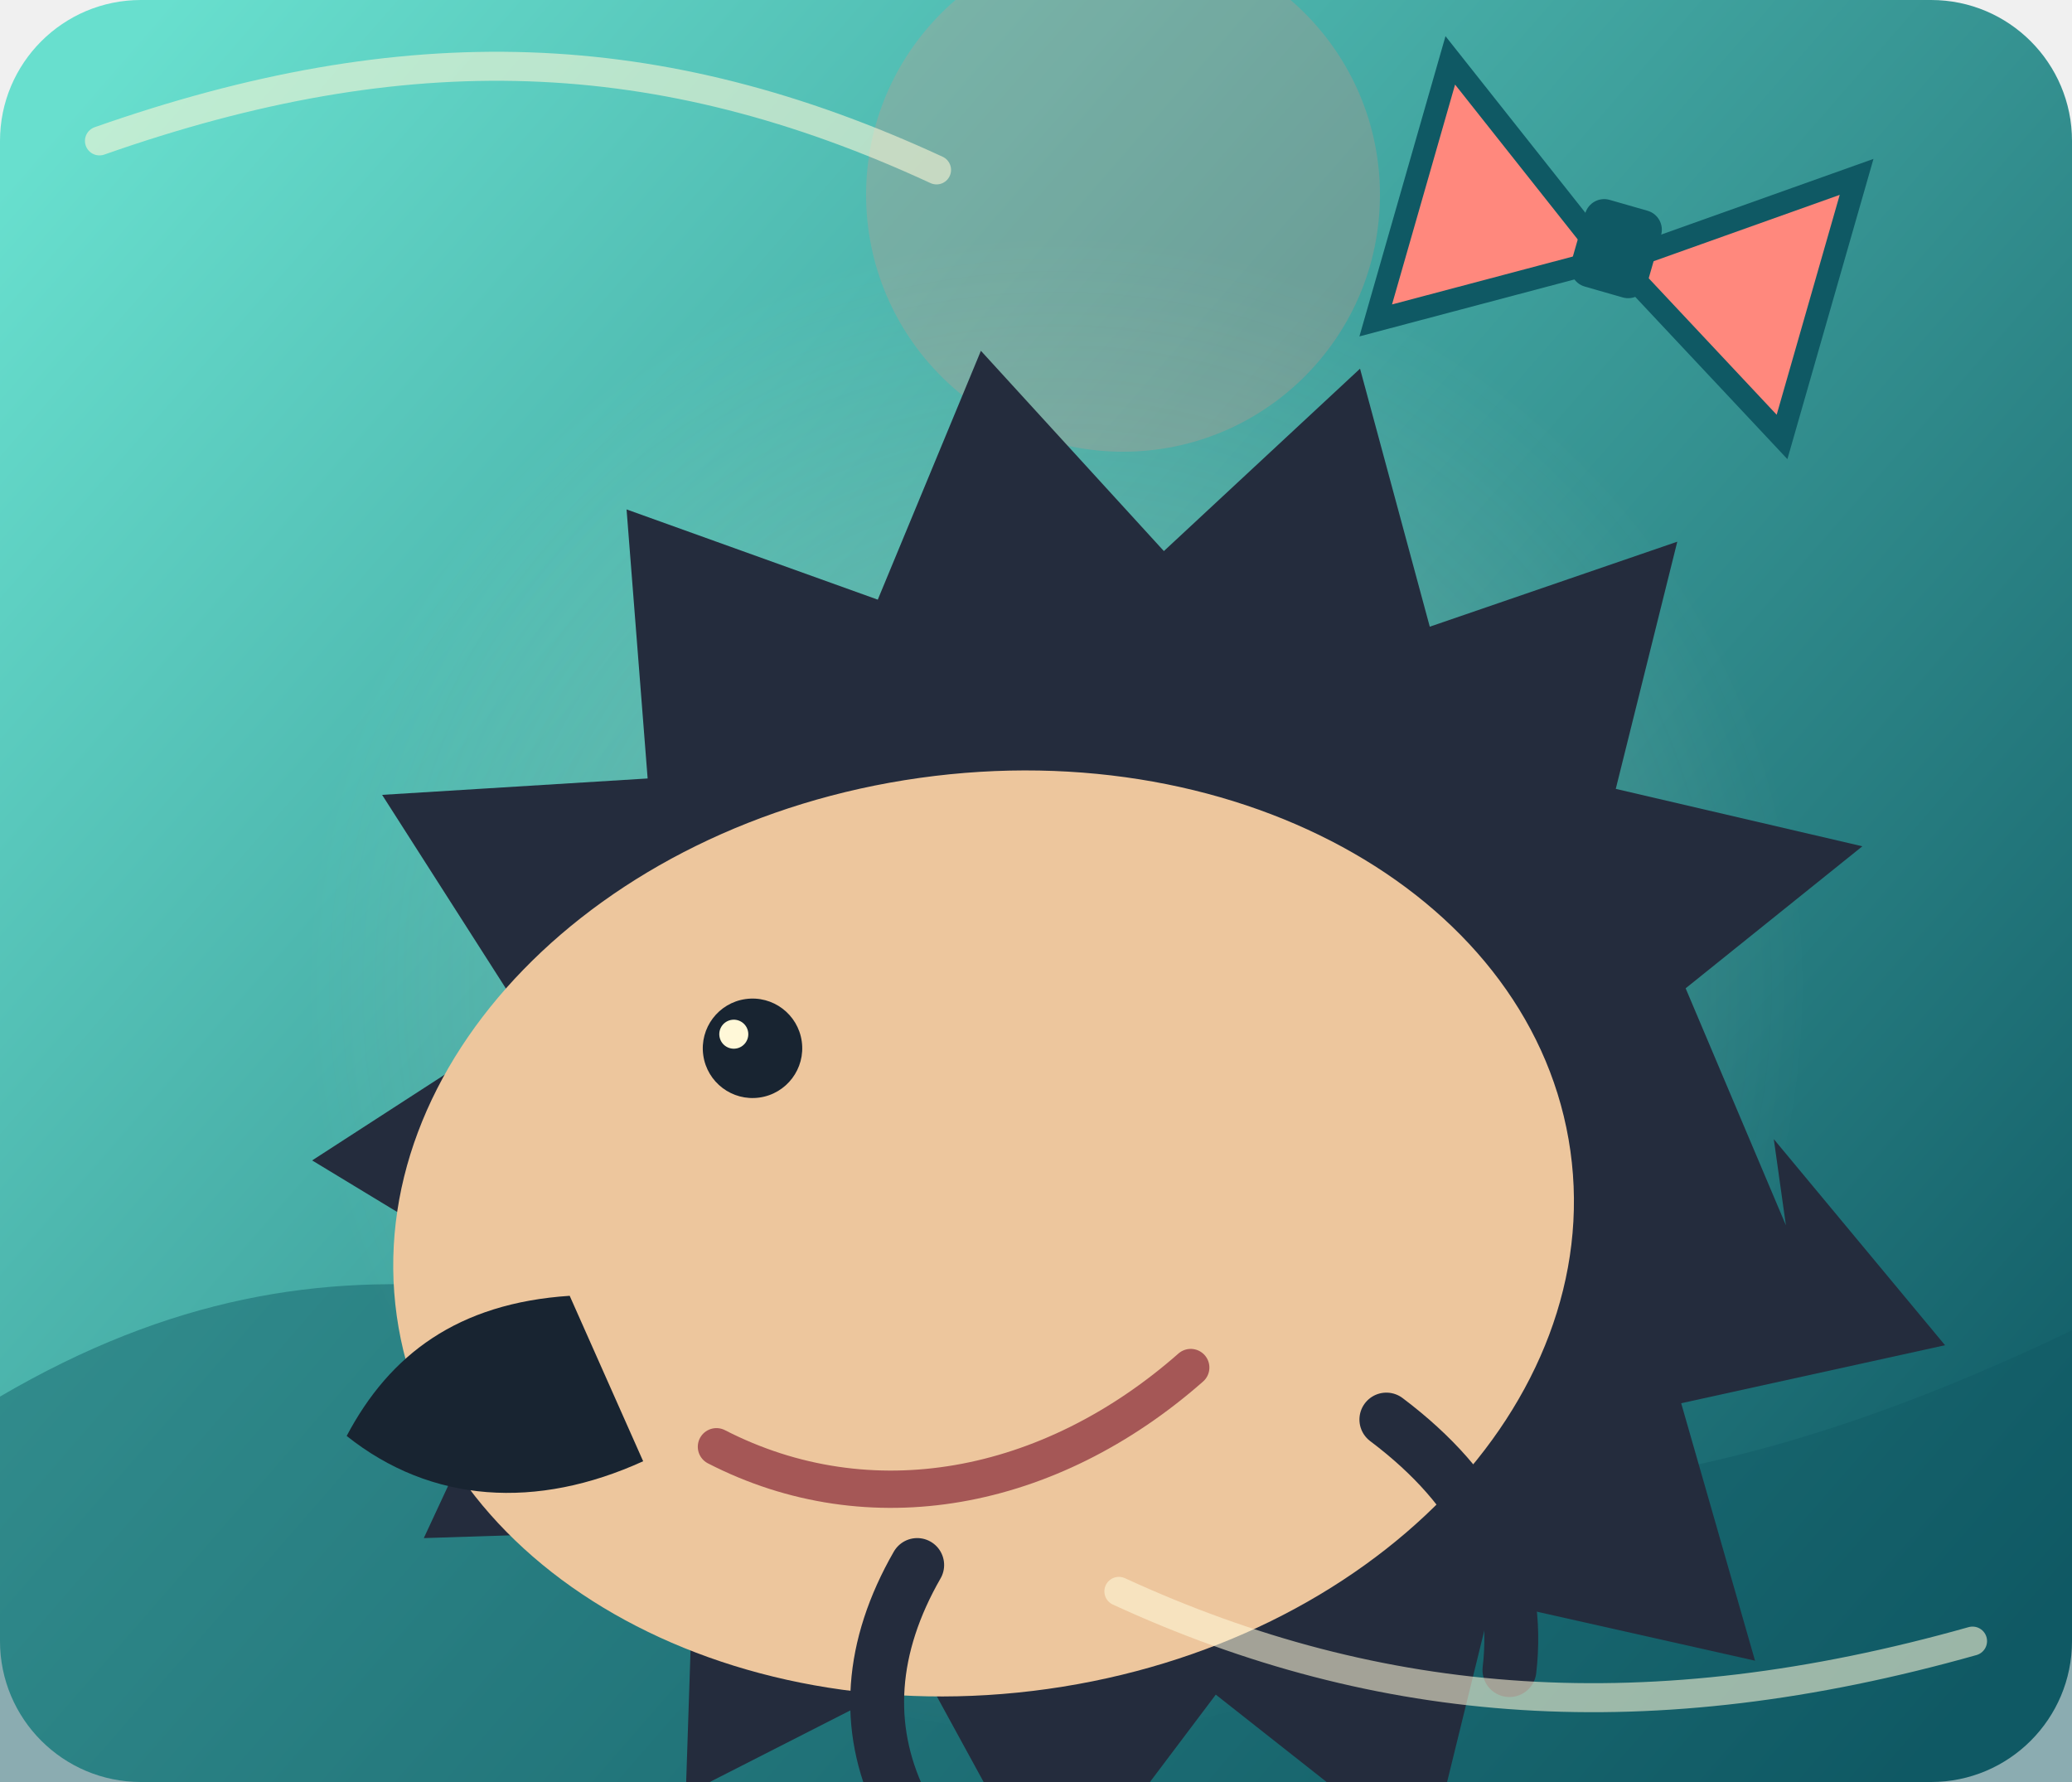
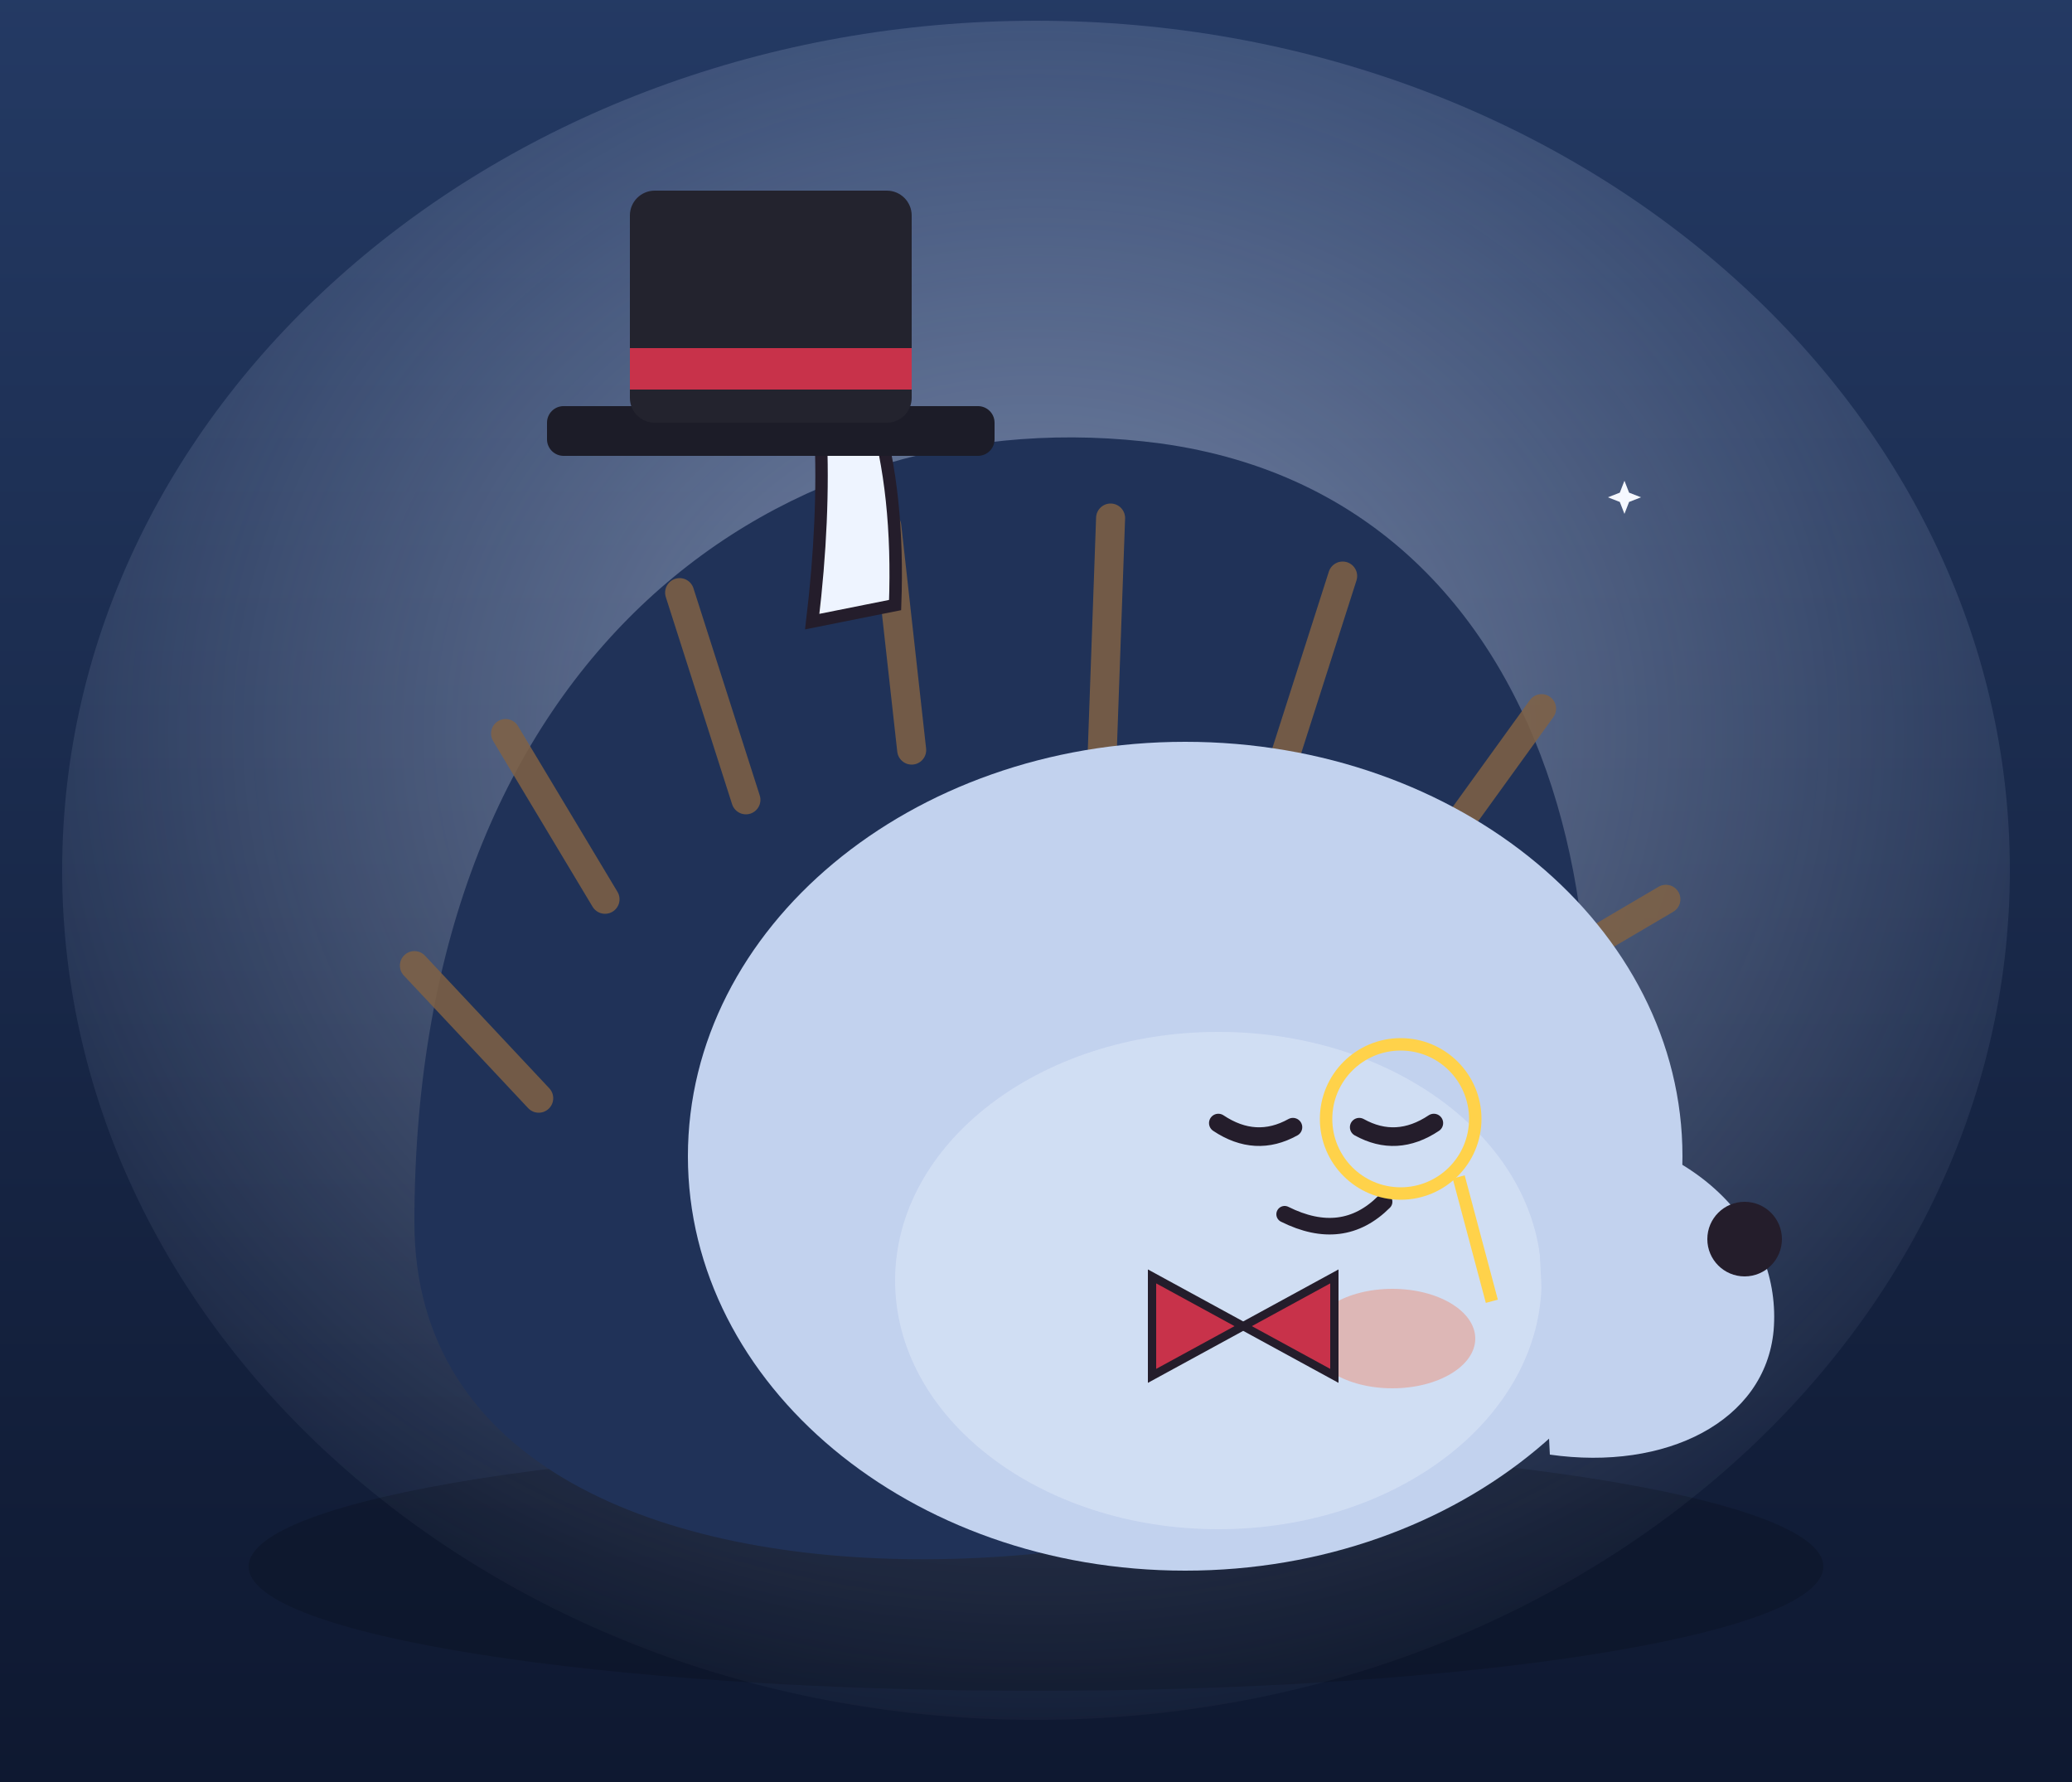
- <svg xmlns="http://www.w3.org/2000/svg" viewBox="0 0 500 430" role="img" aria-labelledby="title desc">
+ <svg xmlns="http://www.w3.org/2000/svg" viewBox="0 0 500 430">
  <defs>
-     <linearGradient id="bg" x1="24" y1="18" x2="476" y2="412" gradientUnits="userSpaceOnUse">
-       <stop stop-color="#68dfce" />
-       <stop offset="1" stop-color="#0f5964" />
+     <linearGradient id="bg" x1="0" y1="0" x2="0" y2="1">
+       <stop stop-color="#243a64" />
+       <stop offset="1" stop-color="#0e1830" />
    </linearGradient>
-     <radialGradient id="glow">
-       <stop stop-color="#fff8d8" stop-opacity=".72" />
-       <stop offset="1" stop-color="#fff8d8" stop-opacity="0" />
+     <radialGradient id="spot" cx=".5" cy=".42" r=".62">
+       <stop stop-color="#d6e2ff" stop-opacity=".5" />
+       <stop offset="1" stop-color="#d6e2ff" stop-opacity="0" />
    </radialGradient>
  </defs>
-   <rect width="500" height="430" rx="34" fill="url(#bg)" />
-   <circle cx="271" cy="47" r="62" fill="#ff887d" opacity=".22" />
-   <circle cx="-320" cy="-12" r="-11" fill="#fff8d8" opacity=".16" />
-   <path d="M0 337c82-48 146-23 235 4 96 29 167 27 265-20v109H0Z" fill="#0f5964" opacity=".45" />
-   <circle cx="255" cy="238" r="180" fill="url(#glow)" opacity=".38" />
-   <g transform="translate(250 208) rotate(-8) scale(-1 1)">
-     <path d="M-167 112-151 52l-47-28 57-22-23-57 62 12 8-64 53 37 37-54 33 56 57-30 4 65 64-5-27 59 56 26-49 40 35 54-65 7 11 63-61-21-23 61-46-46-45 47-24-60-61 23 9-64-65-5 34-55Z" fill="#242c3d" />
-     <ellipse cx="25" cy="87" rx="143" ry="111" fill="#edc69d" />
-     <circle cx="74" cy="35" r="12" fill="#182431" />
-     <circle cx="78" cy="31" r="3.5" fill="#fff8d8" />
-     <path d="M126 88c27-2 45 8 58 26-18 19-43 24-70 16Z" fill="#182431" />
-     <path d="M-20 126c38 25 82 27 116 3" fill="none" stroke="#a55756" stroke-width="9" stroke-linecap="round" />
-     <path d="M-65 145c-20 20-27 41-21 64M52 164c14 18 18 37 12 56" fill="none" stroke="#242c3d" stroke-width="13" stroke-linecap="round" />
+   <rect width="500" height="430" fill="url(#bg)" />
+   <path transform="translate(392 120)" d="M0 -4L1.12 -1.12 4 0 1.12 1.12 0 4 -1.12 1.12 -4 0 -1.12 -1.12Z" fill="#fff" />
+   <path transform="translate(110 300)" d="M0 -4L1.12 -1.12 4 0 1.12 1.12 0 4 -1.12 1.12 -4 0 -1.12 -1.12Z" fill="#fff" />
+   <ellipse cx="250" cy="210" rx="235" ry="205" fill="url(#spot)" />
+   <ellipse cx="250" cy="378" rx="190" ry="30" fill="#000" opacity=".16" />
+   <g transform="translate(250 235) rotate(0) scale(1)">
+     <path d="M-150 60C-150-78-60-140 30-128 132-114 150 8 120 86 90 150-150 178-150 60Z" fill="#203258" />
+     <g stroke="#806244" stroke-width="7" stroke-linecap="round" opacity=".85">
+       <path d="M-120 30-150-2M-104-18-128-58M-70-42-86-92M-30-54-36-108M16-54 18-110M58-46 74-96M96-28 122-64M118 2 152-18" />
+     </g>
+     <ellipse cx="36" cy="44" rx="120" ry="100" fill="#c2d2ee" />
+     <ellipse cx="44" cy="74" rx="78" ry="60" fill="#dde7f8" opacity=".55" />
+     <path d="M120 36c40 2 60 26 58 50-2 22-26 34-54 30Z" fill="#c2d2ee" />
+     <circle cx="171" cy="64" r="9" fill="#241d2b" />
+     <ellipse cx="86" cy="88" rx="20" ry="12" fill="#ea8f7a" opacity=".5" />
+     <g transform="translate(70 40)">
+       <path d="M-26-4q9 6 18 1" fill="none" stroke="#241d2b" stroke-width="4.5" stroke-linecap="round" />
+       <path d="M8-3q9 5 18-1" fill="none" stroke="#241d2b" stroke-width="4.5" stroke-linecap="round" />
+       <path d="M-10 18q14 7 24-3" fill="none" stroke="#241d2b" stroke-width="4" stroke-linecap="round" />
+     </g>
  </g>
-   <g transform="translate(390 60) rotate(16) scale(.68)">
-     <path d="M-8 0-75-48v96L-8 8M8 0l67-48v96L8 8" fill="#ff887d" stroke="#0f5964" stroke-width="8" />
-     <rect x="-14" y="-16" width="28" height="32" rx="7" fill="#0f5964" />
+   <path d="M196 150q6-50 -4-84q26 26 24 80Z" fill="#eef4ff" stroke="#241d2b" stroke-width="3" />
+   <g transform="translate(186 92)">
+     <rect x="-54" y="6" width="108" height="12" rx="4" fill="#1c1c28" />
+     <rect x="-34" y="-46" width="68" height="56" rx="6" fill="#23232e" />
+     <rect x="-34" y="-8" width="68" height="10" fill="#c8324a" />
  </g>
-   <path d="M24 34c74-26 135-24 202 7M476 396c-78 22-143 17-206-12" fill="none" stroke="#fff8d8" stroke-width="7" stroke-linecap="round" opacity=".58" />
+   <circle cx="338" cy="270" r="18" fill="none" stroke="#ffd24a" stroke-width="3" />
+   <path d="M352 284l8 30" stroke="#ffd24a" stroke-width="3" />
+   <path d="M300 320l-22-12v24ZM300 320l22-12v24Z" fill="#c8324a" stroke="#241d2b" stroke-width="2" />
</svg>
